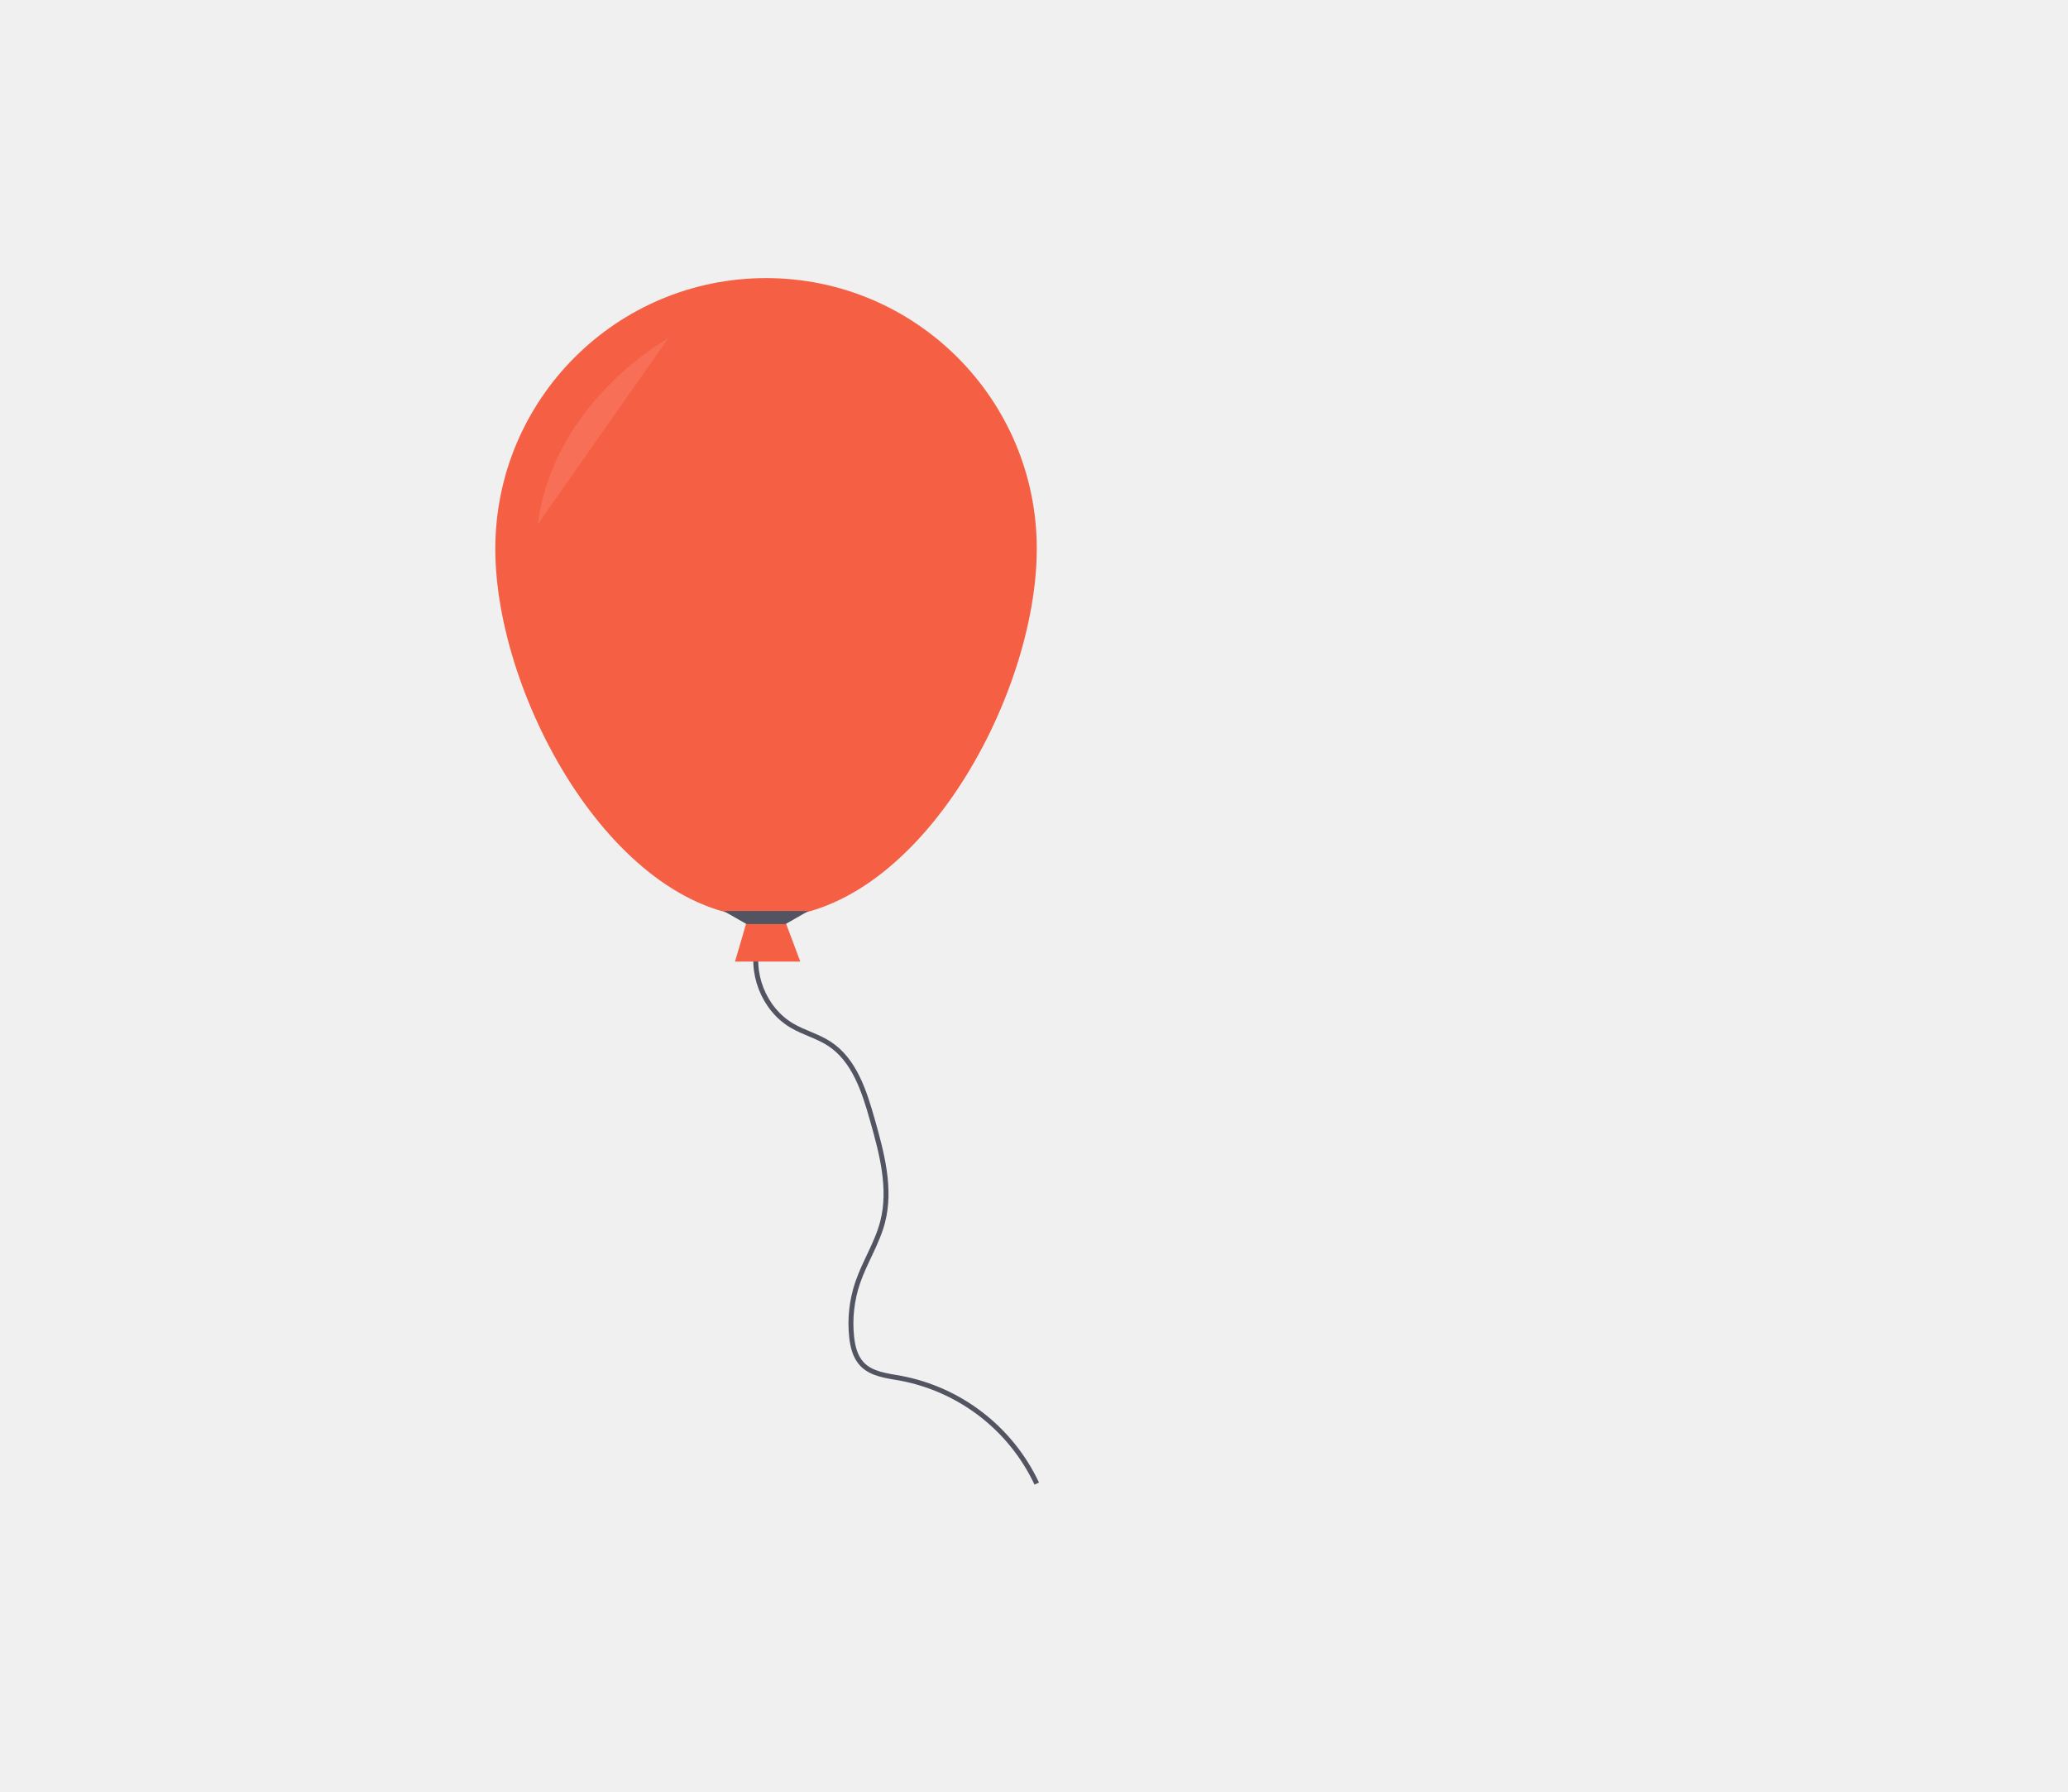
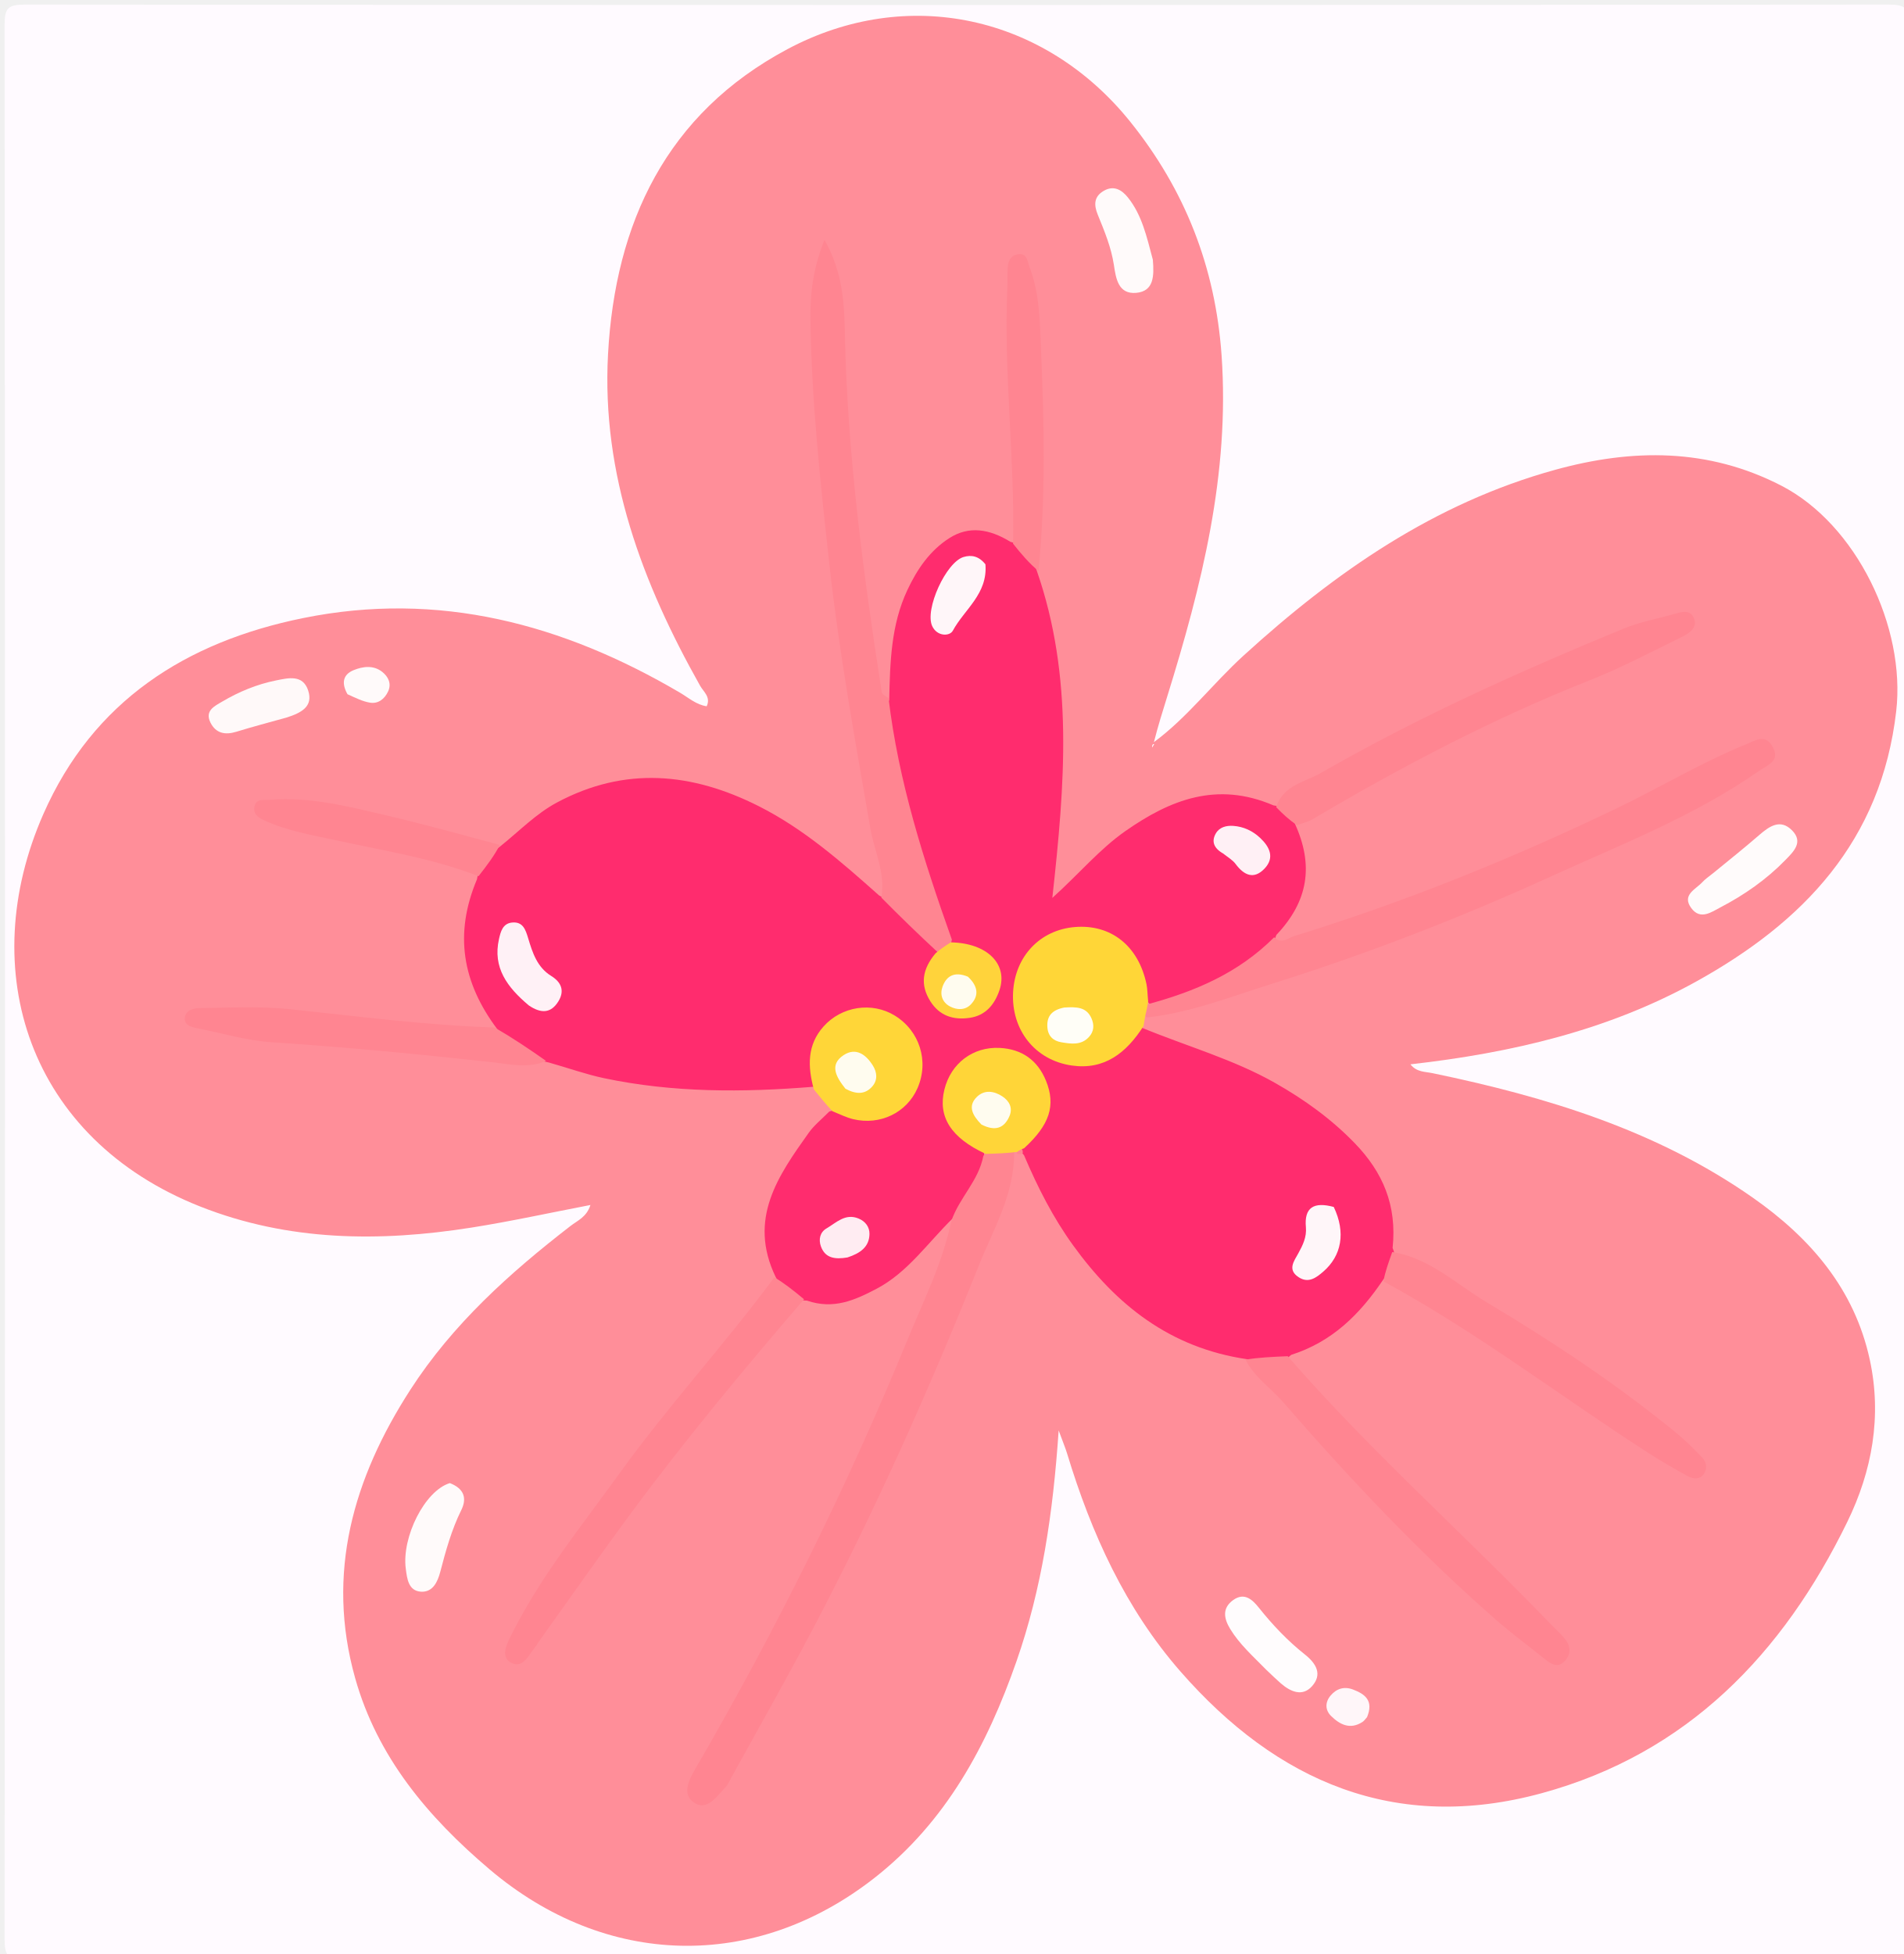
- <svg xmlns="http://www.w3.org/2000/svg" id="683d3690-e1ab-45db-97b8-9484a1649262" data-name="Layer 1" width="839.2" height="727.08" viewBox="0 0 839.2 727.08">
-   <path d="M488.31,468c-3.94,12.79,2,27.91,13.53,34.64,4.84,2.82,10.41,4.24,15.1,7.3,10.19,6.64,14.21,19.35,17.52,31.05,3.8,13.45,7.61,27.67,4.13,41.2-2.22,8.63-7.27,16.26-10.14,24.7a51.54,51.54,0,0,0-2.45,22c.42,3.94,1.4,8,4.1,10.94,3.9,4.2,10.18,4.83,15.82,5.84a76.78,76.78,0,0,1,55.2,42.74" transform="translate(-180.4 -86.46)" fill="none" stroke="#535461" stroke-miterlimit="10" stroke-width="2" />
-   <polygon points="324.76 390.14 298.28 390.14 302.92 374.26 318.8 374.26 324.76 390.14" fill="#f55f44" />
-   <path d="M601.12,309.16c0,60.68-49.19,149.57-109.86,149.57s-109.86-88.9-109.86-149.57a109.86,109.86,0,0,1,219.73,0Z" transform="translate(-180.4 -86.46)" fill="#f55f44" />
-   <polygon points="318.8 374.92 302.92 374.92 293.65 369.63 328.07 369.63 318.8 374.92" fill="#535461" />
-   <path d="M451.55,223.78s-46.33,25.15-52.95,75.45" transform="translate(-180.4 -86.46)" fill="#fff" opacity="0.1" />
+ <svg xmlns="http://www.w3.org/2000/svg" version="1.1" id="Layer_1" x="0px" y="0px" width="100%" viewBox="0 0 376 386" enable-background="new 0 0 376 386" xml:space="preserve">
+   <path fill="#FFFAFF" opacity="1" stroke="none" d=" M213,387   C143.333,387 74.167,386.968 5,387.096   C1.576,387.103 0.902,386.424 0.905,383   C1.018,257 1.018,131 0.905,5   C0.902,1.577 1.576,0.902 5,0.905   C127.667,1.018 250.333,1.018 373,0.905   C376.423,0.902 377.098,1.576 377.095,5   C376.982,131 376.982,257 377.095,383   C377.098,386.423 376.426,387.106 373,387.097   C319.834,386.958 266.667,387 213,387  z" />
+   <path fill="#FF8E99" opacity="1" stroke="none" d=" M227.945,146.607   C234.497,141.787 239.517,135.102 245.665,129.497   C263.721,113.037 283.352,99.381 307.232,92.801   C322.462,88.603 337.433,88.488 351.882,95.938   C366.715,103.585 376.489,123.867 374.579,140.489   C371.635,166.125 356.252,182.166 335.046,193.909   C317.621,203.558 298.557,207.997 278.614,210.252   C279.856,211.822 281.494,211.687 283.001,212   C305.455,216.668 327.204,223.248 346.251,236.59   C357.599,244.539 366.327,254.607 369.358,268.596   C371.778,279.771 369.835,290.558 364.92,300.635   C352.19,326.734 333.316,346.391 304.554,354.234   C275.688,362.104 252.253,351.979 233.218,330.223   C222.306,317.752 215.585,302.906 210.8,287.146   C210.471,286.062 210.026,285.014 209.128,282.571   C208.012,299.057 205.784,313.919 200.791,328.201   C194.996,344.773 186.91,359.888 172.703,371   C149.082,389.474 119.657,388.742 96.707,369.276   C84.524,358.943 74.527,347.081 70.148,331.468   C64.348,310.792 69.778,292.011 81.071,274.523   C89.405,261.615 100.645,251.494 112.691,242.187   C114.087,241.107 115.89,240.422 116.636,238.039   C108.597,239.581 100.89,241.28 93.108,242.507   C74.956,245.372 56.962,245.22 39.568,238.348   C5.639,224.945 -5.039,191.69 8.58,160.778   C18.4,138.488 36.701,126.811 59.834,122.106   C86.646,116.653 111.237,123.253 134.363,136.858   C136.035,137.842 137.528,139.208 139.599,139.521   C140.454,137.698 138.983,136.679 138.302,135.468   C126.859,115.139 118.829,93.737 120.109,70.015   C121.511,44.003 131.658,22.469 155.535,9.721   C179.251,-2.941 206.402,3.053 223.275,24.052   C234.086,37.507 240.091,52.775 241.312,70.202   C242.953,93.613 237.376,115.688 230.556,137.652   C229.671,140.505 228.773,143.354 227.945,146.607  z" />
+   <path fill="#FF2C6E" opacity="1" stroke="none" d=" M160.754,214.679   C146.742,215.824 132.93,215.867 119.285,212.979   C115.747,212.23 112.312,210.994 108.453,209.899   C104.019,209.023 100.853,206.814 98.237,203.309   C91.328,194.095 89.665,184.507 94.229,173.683   C94.688,170.62 96.496,168.927 98.792,167.216   C102.656,164.119 105.88,160.744 110.016,158.532   C123.466,151.337 136.737,152.607 149.942,159.284   C158.77,163.748 166.113,170.172 173.656,176.89   C178.69,179.538 181.9,183.658 185.311,188   C185.358,189.73 184.377,190.792 184.091,192.071   C183.351,195.376 184.318,198.076 187.539,199.42   C190.782,200.772 194.436,199.144 195.888,196.018   C197.314,192.946 196.122,189.744 192.937,188.076   C191.308,187.223 189.357,187.327 187.5,186.063   C180.812,171.853 177.458,157.038 174.837,142.018   C174.636,140.868 174.826,139.705 175.658,138.316   C175.822,130.663 176.03,123.432 179.232,116.583   C181.184,112.41 183.716,108.732 187.558,106.287   C191.423,103.828 195.462,104.484 199.603,107.034   C202.755,107.814 203.849,110.042 204.808,112.746   C212.121,133.755 210.35,154.911 207.878,177.377   C213.245,172.539 217.22,167.735 222.288,164.189   C231.157,157.984 240.4,154.297 251.572,159.102   C253.895,159.407 254.937,160.711 255.777,162.677   C259.586,170.974 258.41,178.086 252.137,184.685   C251.005,188.019 248.635,189.862 246.101,191.38   C240.344,194.827 234.576,198.348 227.24,198.504   C225.349,196.477 225.309,194.025 224.41,191.903   C222.296,186.916 217.915,184.026 212.758,184.365   C207.259,184.727 203.184,188.138 201.761,193.571   C200.426,198.663 202.751,204.567 207.231,207.464   C211.581,210.277 216.415,210.029 220.655,206.83   C222.239,205.635 223.265,203.803 225.499,202.997   C234.509,206.715 243.629,209.246 251.88,213.927   C257.68,217.218 262.981,221.031 267.64,225.852   C273.159,231.564 275.987,238.09 275.097,246.532   C276.273,249.29 274.933,250.899 273.272,252.742   C268.613,259.654 263.201,265.035 255.066,267.645   C252.341,270.088 249.594,269.654 246.386,268.508   C231.084,266.273 220.469,257.748 211.972,245.991   C208.05,240.563 205.029,234.651 202.29,228.218   C201.898,227.786 201.766,227.585 201.687,227.028   C202.506,224.98 204.018,223.816 204.891,222.192   C207.16,217.971 205.9,212.319 202.079,209.704   C198.233,207.074 192.588,208.061 189.526,211.9   C186.484,215.715 186.827,220.391 190.42,224.078   C191.583,225.273 193.07,226.099 194.361,227.684   C195.229,233.414 191.653,236.811 188.267,240.611   C183.168,245.598 179.317,251.379 173.065,254.64   C168.869,256.828 164.68,258.731 159.423,256.934   C156.071,256.84 154.555,254.929 153.22,252.25   C147.691,240.769 153.732,232.247 159.762,223.77   C160.807,222.301 162.276,221.135 163.817,219.577   C166.129,218.818 167.977,219.86 169.931,220.078   C175.342,220.683 179.99,217.203 180.603,212.063   C181.302,206.207 177.612,201.007 172.355,200.438   C166.932,199.852 162.095,203.593 161.396,208.935   C161.16,210.736 161.453,212.584 160.754,214.679  z" />
+   <path fill="#FF8591" opacity="1" stroke="none" d=" M187.937,241.168   C189.563,236.499 193.291,233.327 194.262,228.309   C195.925,226.47 197.797,226.708 200.348,227.548   C200.383,235.988 196.234,242.799 193.366,249.975   C183.62,274.358 172.913,298.332 160.678,321.585   C155.266,331.87 149.511,341.975 143.909,352.161   C143.749,352.451 143.599,352.765 143.372,352.999   C141.677,354.753 139.787,357.67 137.362,356.257   C134.452,354.562 136.143,351.512 137.486,349.199   C153.362,321.858 167.398,293.615 179.398,264.357   C182.479,256.844 186.167,249.573 187.937,241.168  z" />
+   <path fill="#FF8591" opacity="1" stroke="none" d=" M175.522,137.894   C177.486,154.356 182.44,169.877 188.033,185.623   C187.769,187.307 186.904,188.028 185.279,188.143   C181.389,184.542 177.83,181.081 174.114,177.328   C174.942,172.36 172.709,168.144 171.946,163.735   C168.932,146.316 165.759,128.936 163.821,111.342   C162.046,95.221 160.294,79.102 160.097,62.88   C160.038,58.047 160.576,53.088 162.868,47.382   C166.491,53.754 166.771,59.883 166.892,65.753   C167.381,89.637 170.511,113.223 174.183,136.764   C174.244,137.154 174.818,137.464 175.522,137.894  z" />
+   <path fill="#FF8591" opacity="1" stroke="none" d=" M226.602,198.411   C236.067,195.859 244.61,192.248 251.702,185.153   C253.201,186.61 254.472,185.272 255.574,184.934   C277.526,178.19 298.769,169.58 319.435,159.644   C327.957,155.547 336.092,150.624 344.889,147.047   C346.699,146.312 348.635,144.902 350.112,147.419   C351.822,150.333 349.182,151.093 347.494,152.275   C334.736,161.209 320.246,166.81 306.226,173.203   C288.257,181.398 269.798,188.526 250.933,194.444   C243.053,196.916 235.305,200.005 226.601,201.002   C225.382,200.155 225.91,199.393 226.602,198.411  z" />
+   <path fill="#FF8591" opacity="1" stroke="none" d=" M246.03,268.591   C248.632,268.158 251.289,268.042 254.377,267.908   C270.61,286.585 288.954,302.805 305.894,320.391   C306.933,321.47 308.054,322.476 309.023,323.613   C310.241,325.04 310.465,326.672 309.126,328.113   C307.772,329.57 306.441,328.762 305.19,327.754   C301.971,325.159 298.63,322.705 295.523,319.983   C280.392,306.729 266.628,292.128 253.452,276.957   C251.066,274.21 247.899,272.179 246.03,268.591  z" />
+   <path fill="#FF8591" opacity="1" stroke="none" d=" M152.972,252.327   C154.883,253.455 156.755,254.932 158.828,256.659   C147.017,270.39 135.481,284.267 124.742,298.786   C118.436,307.313 112.365,316.014 106.191,324.639   C106.095,324.773 106.06,324.956 105.953,325.076   C104.498,326.715 103.332,329.959 100.75,328.331   C98.762,327.078 100.304,324.366 101.282,322.436   C107.014,311.124 114.982,301.323 122.345,291.1   C131.928,277.795 143.041,265.725 152.972,252.327  z" />
+   <path fill="#FF8591" opacity="1" stroke="none" d=" M256.191,163.001   C254.628,161.934 253.438,160.826 252.101,159.453   C253.49,155.082 257.775,154.507 260.889,152.716   C280.081,141.677 300.247,132.607 320.702,124.189   C323.742,122.937 327.035,122.288 330.23,121.43   C331.787,121.011 333.794,120.136 334.623,122.126   C335.414,124.028 333.584,125.167 332.121,125.882   C326.147,128.804 320.24,131.928 314.069,134.371   C295.002,141.916 276.934,151.4 259.318,161.814   C258.471,162.315 257.486,162.583 256.191,163.001  z" />
+   <path fill="#FFD637" opacity="1" stroke="none" d=" M226.805,197.787   C226.656,198.939 226.457,199.68 226.227,200.712   C226.106,201.452 226.016,201.901 225.891,202.695   C222.476,208.036 218.153,211.4 211.74,210.488   C204.443,209.45 199.725,203.427 200.128,195.992   C200.512,188.899 205.467,183.685 212.352,183.13   C219.479,182.555 224.888,186.853 226.475,194.402   C226.678,195.37 226.666,196.384 226.805,197.787  z" />
+   <path fill="#FF8591" opacity="1" stroke="none" d=" M273.288,253.121   C273.624,251.212 274.281,249.444 275.028,247.33   C282.343,248.485 287.6,253.618 293.643,257.233   C306.717,265.055 319.429,273.462 331.235,283.144   C333.023,284.611 334.659,286.276 336.264,287.947   C337.146,288.864 337.279,290.165 336.577,291.184   C335.801,292.309 334.453,292.185 333.409,291.61   C330.655,290.092 327.928,288.513 325.286,286.808   C308.031,275.672 291.695,263.119 273.288,253.121  z" />
+   <path fill="#FF8591" opacity="1" stroke="none" d=" M97.717,202.973   C101.342,205.081 104.493,207.201 107.86,209.569   C104.42,211.141 100.633,210.21 97.071,209.818   C82.628,208.232 68.18,206.842 53.678,205.89   C48.781,205.569 43.958,204.117 39.107,203.152   C37.966,202.925 36.518,202.642 36.5,201.279   C36.479,199.6 38.197,199.161 39.396,199.145   C45.371,199.067 51.397,198.742 57.315,199.361   C70.61,200.752 83.863,202.52 97.717,202.973  z" />
+   <path fill="#FF8591" opacity="1" stroke="none" d=" M205.153,112.803   C203.305,111.288 201.787,109.489 200.123,107.406   C200.485,90.37 198.244,73.672 198.993,56.914   C199.053,55.588 198.981,54.255 199.052,52.93   C199.131,51.458 199.782,50.269 201.382,50.209   C202.951,50.151 202.952,51.656 203.349,52.682   C205.418,58.023 205.427,63.801 205.656,69.279   C206.256,83.671 206.584,98.113 205.153,112.803  z" />
+   <path fill="#FFD638" opacity="1" stroke="none" d=" M160.769,215.201   C159.521,210.625 159.442,206.415 162.673,202.787   C166.25,198.772 172.242,197.858 176.748,200.616   C181.676,203.632 183.565,209.661 181.243,214.963   C179.121,219.806 173.856,222.371 168.51,221.077   C167.236,220.769 166.033,220.171 164.44,219.516   C163.041,218.019 161.999,216.713 160.769,215.201  z" />
+   <path fill="#FF8591" opacity="1" stroke="none" d=" M98.746,166.911   C97.66,169.007 96.217,170.939 94.528,173.088   C85.428,169.539 75.959,168.089 66.655,166.053   C61.804,164.991 56.905,164.185 52.339,162.131   C51.081,161.565 49.848,160.79 50.309,159.168   C50.727,157.695 52.162,158.096 53.274,158.002   C61.172,157.339 68.739,159.306 76.3,161.072   C83.702,162.799 91.029,164.842 98.746,166.911  z" />
+   <path fill="#FFFBFB" opacity="1" stroke="none" d=" M338.468,172.444   C341.683,169.815 344.655,167.443 347.523,164.952   C349.545,163.197 351.71,161.703 354.006,164.034   C356.304,166.367 354.298,168.241 352.658,169.923   C348.929,173.747 344.591,176.776 339.881,179.232   C338.097,180.163 335.904,181.812 334.117,179.415   C332.151,176.779 334.951,175.716 336.292,174.258   C336.847,173.654 337.546,173.183 338.468,172.444  z" />
+   <path fill="#FFFAFA" opacity="1" stroke="none" d=" M88.86,292.976   C91.77,294.096 92.234,296.056 91.129,298.294   C89.205,302.19 88.063,306.317 86.978,310.486   C86.46,312.475 85.502,314.572 83.158,314.427   C80.654,314.271 80.412,311.819 80.157,309.889   C79.333,303.656 83.9,294.487 88.86,292.976  z" />
+   <path fill="#FFFCFD" opacity="1" stroke="none" d=" M250.181,329.894   C247.487,327.145 244.857,324.821 243.019,321.798   C241.763,319.733 241.379,317.675 243.614,316.075   C245.815,314.499 247.399,315.992 248.676,317.593   C251.385,320.988 254.36,324.129 257.748,326.816   C260.059,328.649 261.246,330.782 259.177,333.101   C257.275,335.233 254.925,334.199 252.999,332.523   C252.122,331.759 251.291,330.942 250.181,329.894  z" />
+   <path fill="#FFFAFA" opacity="1" stroke="none" d=" M227.735,51.308   C227.991,54.484 227.972,57.536 224.458,57.851   C220.907,58.169 220.442,55.017 220.041,52.358   C219.516,48.867 218.174,45.654 216.861,42.432   C216.073,40.5 216.062,38.847 218.037,37.7   C220.029,36.542 221.611,37.511 222.815,39.017   C225.588,42.486 226.521,46.747 227.735,51.308  z" />
+   <path fill="#FFF9F9" opacity="1" stroke="none" d=" M56.605,141.748   C53.031,142.737 49.832,143.588 46.67,144.559   C44.469,145.234 42.644,144.871 41.583,142.759   C40.393,140.388 42.384,139.489 43.918,138.583   C47.225,136.632 50.762,135.172 54.531,134.415   C56.952,133.928 59.821,133.195 60.876,136.399   C61.917,139.562 59.54,140.816 56.605,141.748  z" />
+   <path fill="#FFF6F9" opacity="1" stroke="none" d=" M270.049,339.209   C269.611,339.739 269.394,340.002 269.121,340.177   C266.693,341.733 264.67,340.678 262.943,338.984   C261.746,337.811 261.743,336.254 262.844,334.953   C263.998,333.589 265.505,333.083 267.273,333.753   C269.668,334.66 271.388,335.953 270.049,339.209  z" />
+   <path fill="#FFFAFA" opacity="1" stroke="none" d=" M68.641,137.139   C67.368,134.873 67.812,133.224 69.842,132.39   C71.691,131.631 73.768,131.365 75.485,132.708   C76.685,133.648 77.415,135.055 76.64,136.651   C75.944,138.083 74.723,139.069 73.094,138.806   C71.667,138.576 70.312,137.9 68.641,137.139  z" />
+   <path fill="#FF8591" opacity="1" stroke="none" d=" M201.758,226.94   C202.038,227.054 202.04,227.521 202.035,227.754   C201.859,227.991 201.688,227.995 201.261,228.002   C201.005,228.004 200.895,227.867 200.841,227.798   C200.87,227.315 201.093,227.009 201.758,226.94  z" />
+   <path fill="#FFFAFF" opacity="1" stroke="none" d=" M228.003,147.004   C227.868,147.233 227.729,147.456 227.59,147.68   C227.581,147.457 227.573,147.233 227.774,146.998   C227.984,146.985 227.998,146.998 228.003,147.004  z" />
+   <path fill="#FFD538" opacity="1" stroke="none" d=" M202.296,226.832   C201.7,227.065 201.395,227.172 200.955,227.552   C198.895,227.803 197.003,227.878 194.715,227.941   C187.805,224.76 185.247,220.579 186.555,215.242   C187.822,210.071 192.182,206.748 197.464,207.008   C201.868,207.225 204.979,209.448 206.623,213.489   C208.613,218.379 207.343,222.217 202.296,226.832  z" />
+   <path fill="#FFD33B" opacity="1" stroke="none" d=" M184.813,188.317   C185.817,187.442 186.686,186.881 187.822,186.158   C195.047,186.282 199.185,190.505 197.425,195.634   C196.46,198.449 194.705,200.619 191.52,201.073   C188.291,201.533 185.569,200.659 183.762,197.762   C181.724,194.495 182.182,191.455 184.813,188.317  z" />
+   <path fill="#FFF1F6" opacity="1" stroke="none" d=" M104.467,198.62   C100.186,195.025 97.299,191.144 98.57,185.503   C98.895,184.06 99.299,182.425 101.149,182.242   C103.311,182.029 103.823,183.657 104.332,185.341   C105.197,188.205 106.098,191.069 108.894,192.797   C110.872,194.02 111.607,195.725 110.279,197.851   C108.836,200.16 106.914,200.277 104.467,198.62  z" />
+   <path fill="#FFF6F9" opacity="1" stroke="none" d=" M194.663,111.476   C195.142,117.326 190.507,120.366 188.231,124.577   C187.603,125.738 185.122,125.759 184.154,123.694   C182.618,120.416 186.877,111.036 190.374,110.022   C191.903,109.579 193.345,109.832 194.663,111.476  z" />
+   <path fill="#FFF6F9" opacity="1" stroke="none" d=" M263.472,238.428   C265.881,243.485 265.013,248.07 261.41,251.192   C259.998,252.416 258.47,253.57 256.537,252.306   C254.277,250.829 255.614,249.14 256.471,247.585   C257.362,245.968 258.145,244.357 257.968,242.436   C257.607,238.506 259.554,237.358 263.472,238.428  z" />
+   <path fill="#FFF0F5" opacity="1" stroke="none" d=" M241.592,168.591   C239.728,167.52 239.3,166.176 240.163,164.657   C240.871,163.411 242.221,163.052 243.602,163.146   C245.651,163.286 247.451,164.129 248.927,165.519   C250.784,167.267 251.86,169.396 249.816,171.566   C247.693,173.822 245.743,172.911 244.077,170.668   C243.515,169.91 242.627,169.394 241.592,168.591  z" />
+   <path fill="#FFECF2" opacity="1" stroke="none" d=" M167.408,248.401   C164.897,248.83 162.982,248.522 162.156,246.194   C161.674,244.835 161.98,243.418 163.269,242.666   C165.202,241.538 166.97,239.627 169.604,240.712   C170.974,241.276 171.787,242.403 171.757,243.793   C171.702,246.313 169.967,247.56 167.408,248.401  z" />
+   <path fill="#FFFEF7" opacity="1" stroke="none" d=" M210.22,199.033   C212.66,198.876 214.619,198.912 215.61,201.162   C216.186,202.471 216.113,203.734 215.141,204.819   C213.598,206.541 211.574,206.216 209.644,205.891   C208.061,205.624 207.021,204.675 206.901,202.924   C206.753,200.775 207.743,199.527 210.22,199.033  z" />
+   <path fill="#FFFCEF" opacity="1" stroke="none" d=" M167.008,215.071   C165.129,212.707 163.796,210.323 166.646,208.438   C169.062,206.84 171.067,208.31 172.425,210.49   C173.268,211.843 173.413,213.378 172.29,214.644   C170.884,216.229 169.129,216.217 167.008,215.071  z" />
+   <path fill="#FFFCEF" opacity="1" stroke="none" d=" M193.866,222.138   C192.079,220.313 191.13,218.497 192.965,216.69   C194.441,215.235 196.353,215.488 198.005,216.581   C199.351,217.471 200.103,218.826 199.425,220.442   C198.404,222.874 196.602,223.546 193.866,222.138  z" />
+   <path fill="#FFFCEF" opacity="1" stroke="none" d=" M191.205,192.94   C193.205,194.811 193.43,196.686 191.792,198.407   C190.668,199.588 189.044,199.563 187.632,198.804   C186.111,197.986 185.645,196.451 186.174,194.952   C186.938,192.789 188.548,191.837 191.205,192.94  z" />
</svg>
